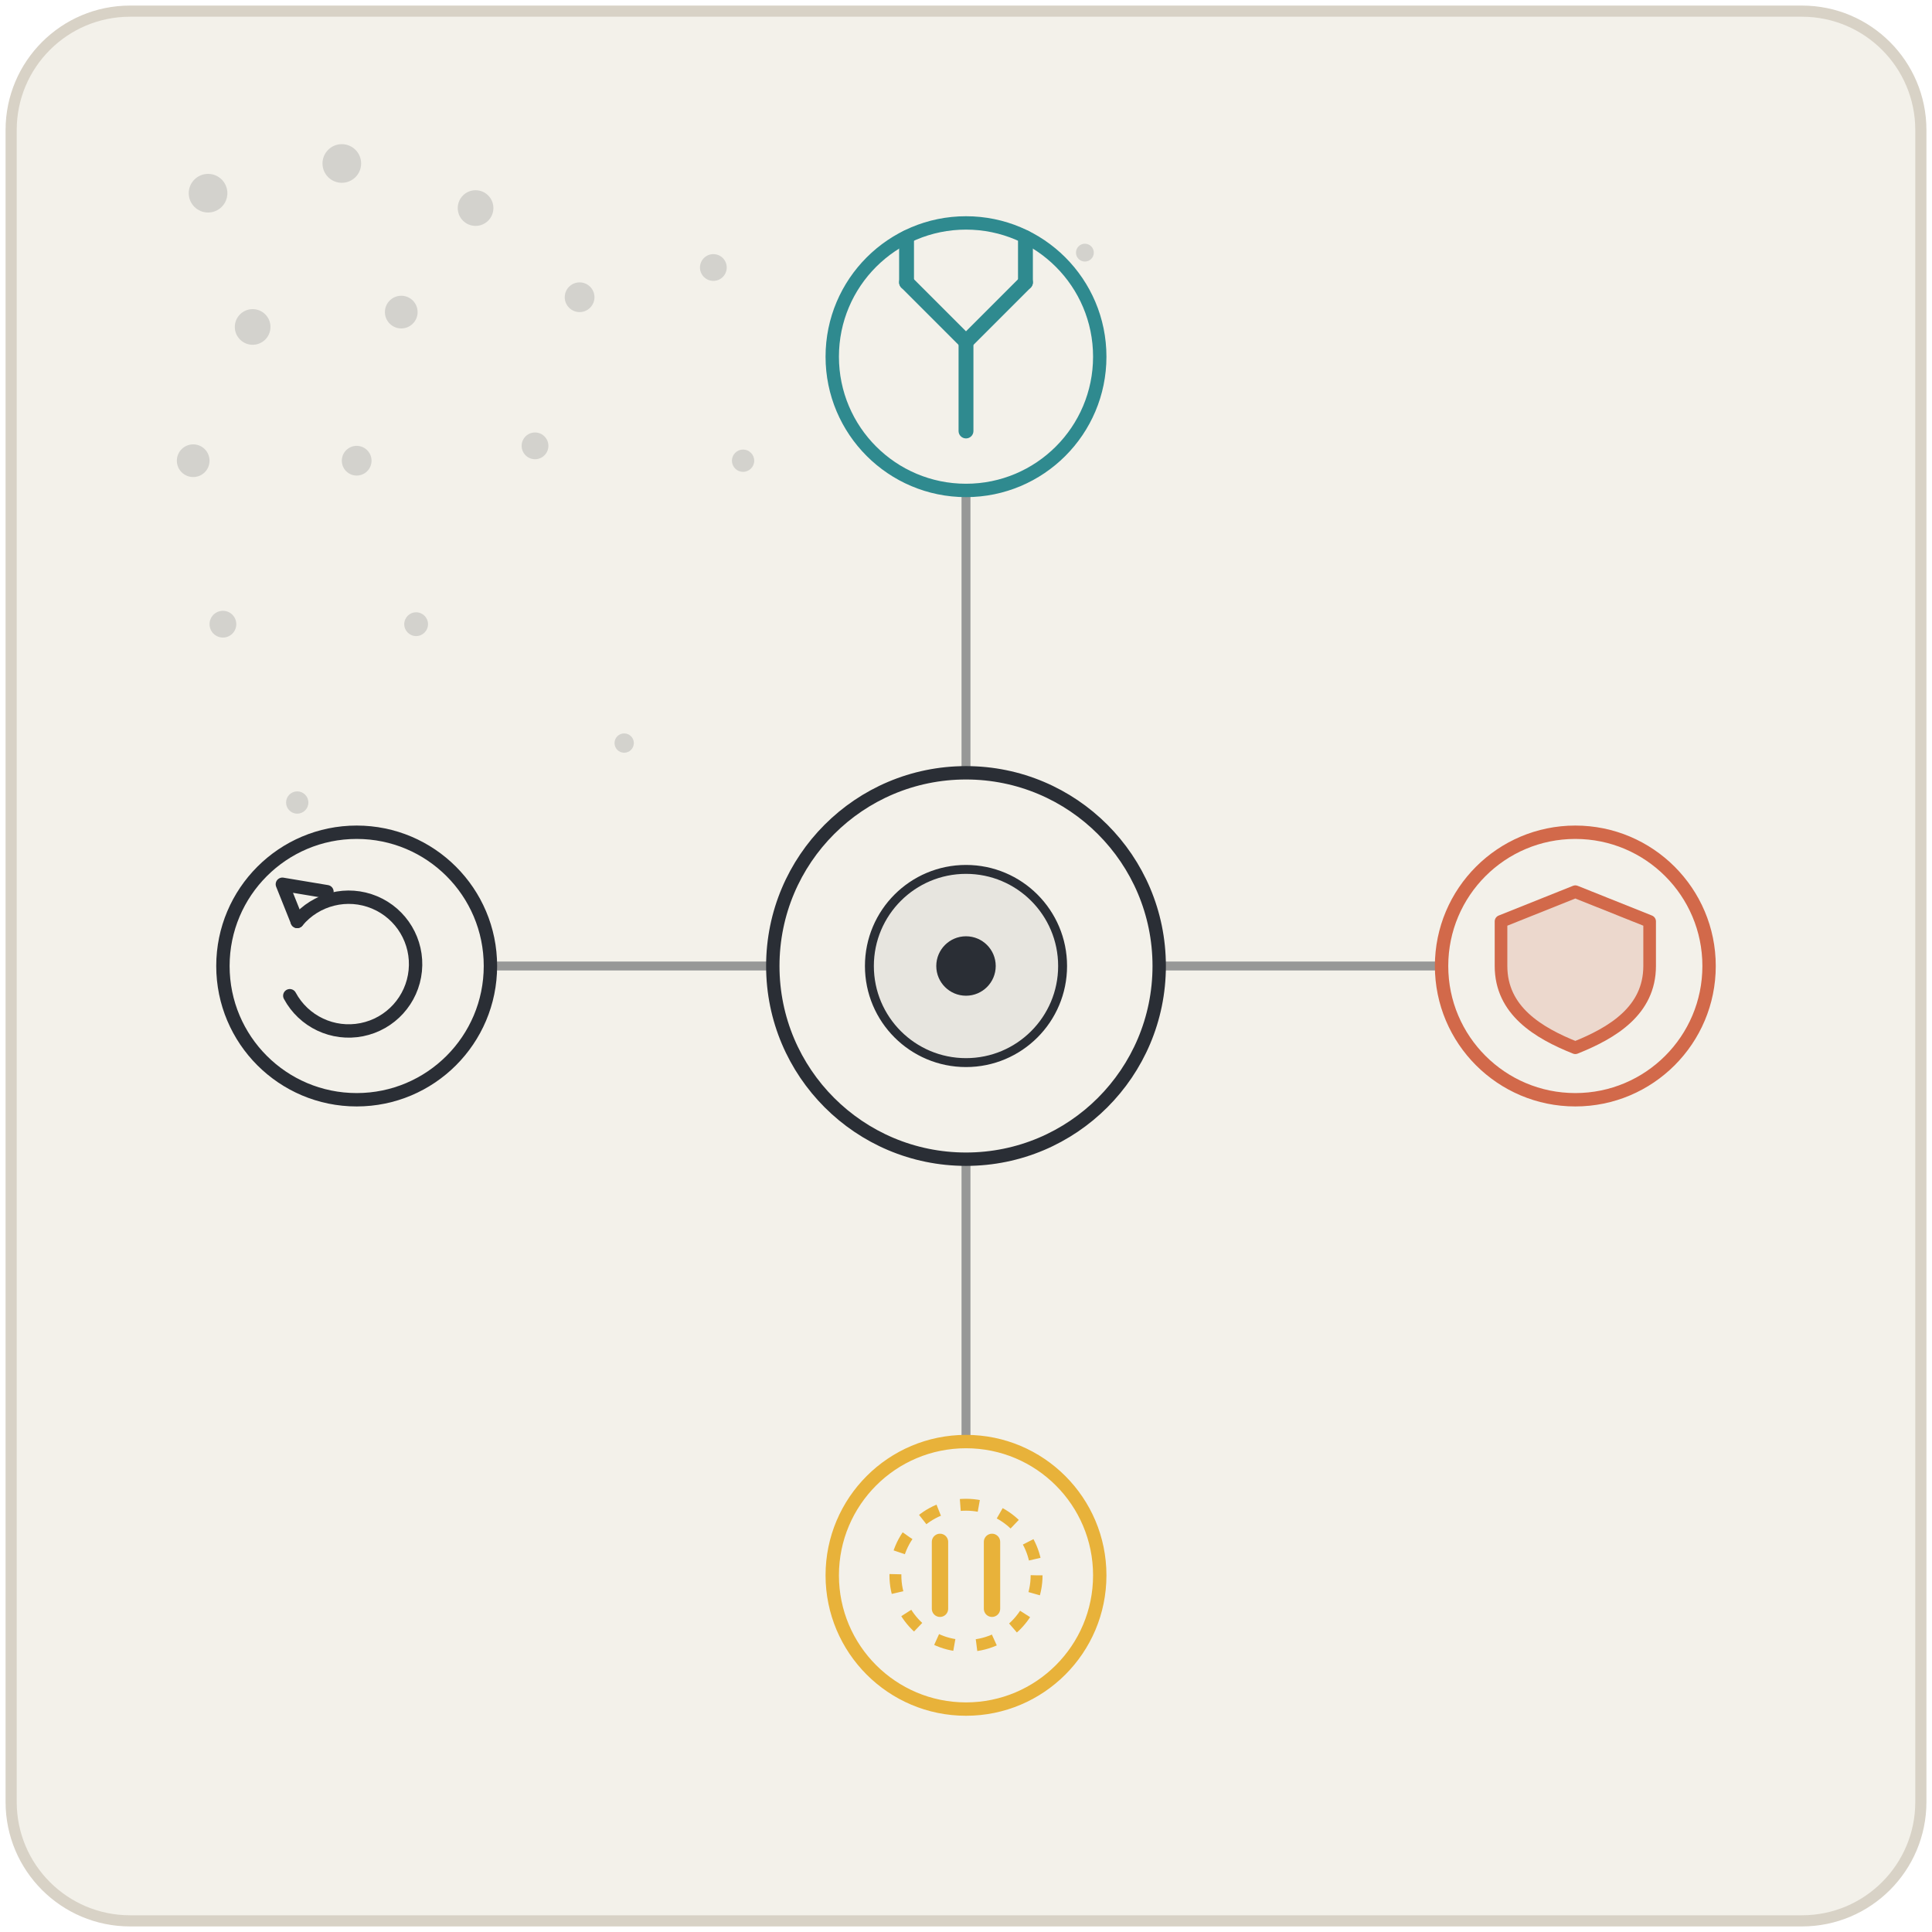
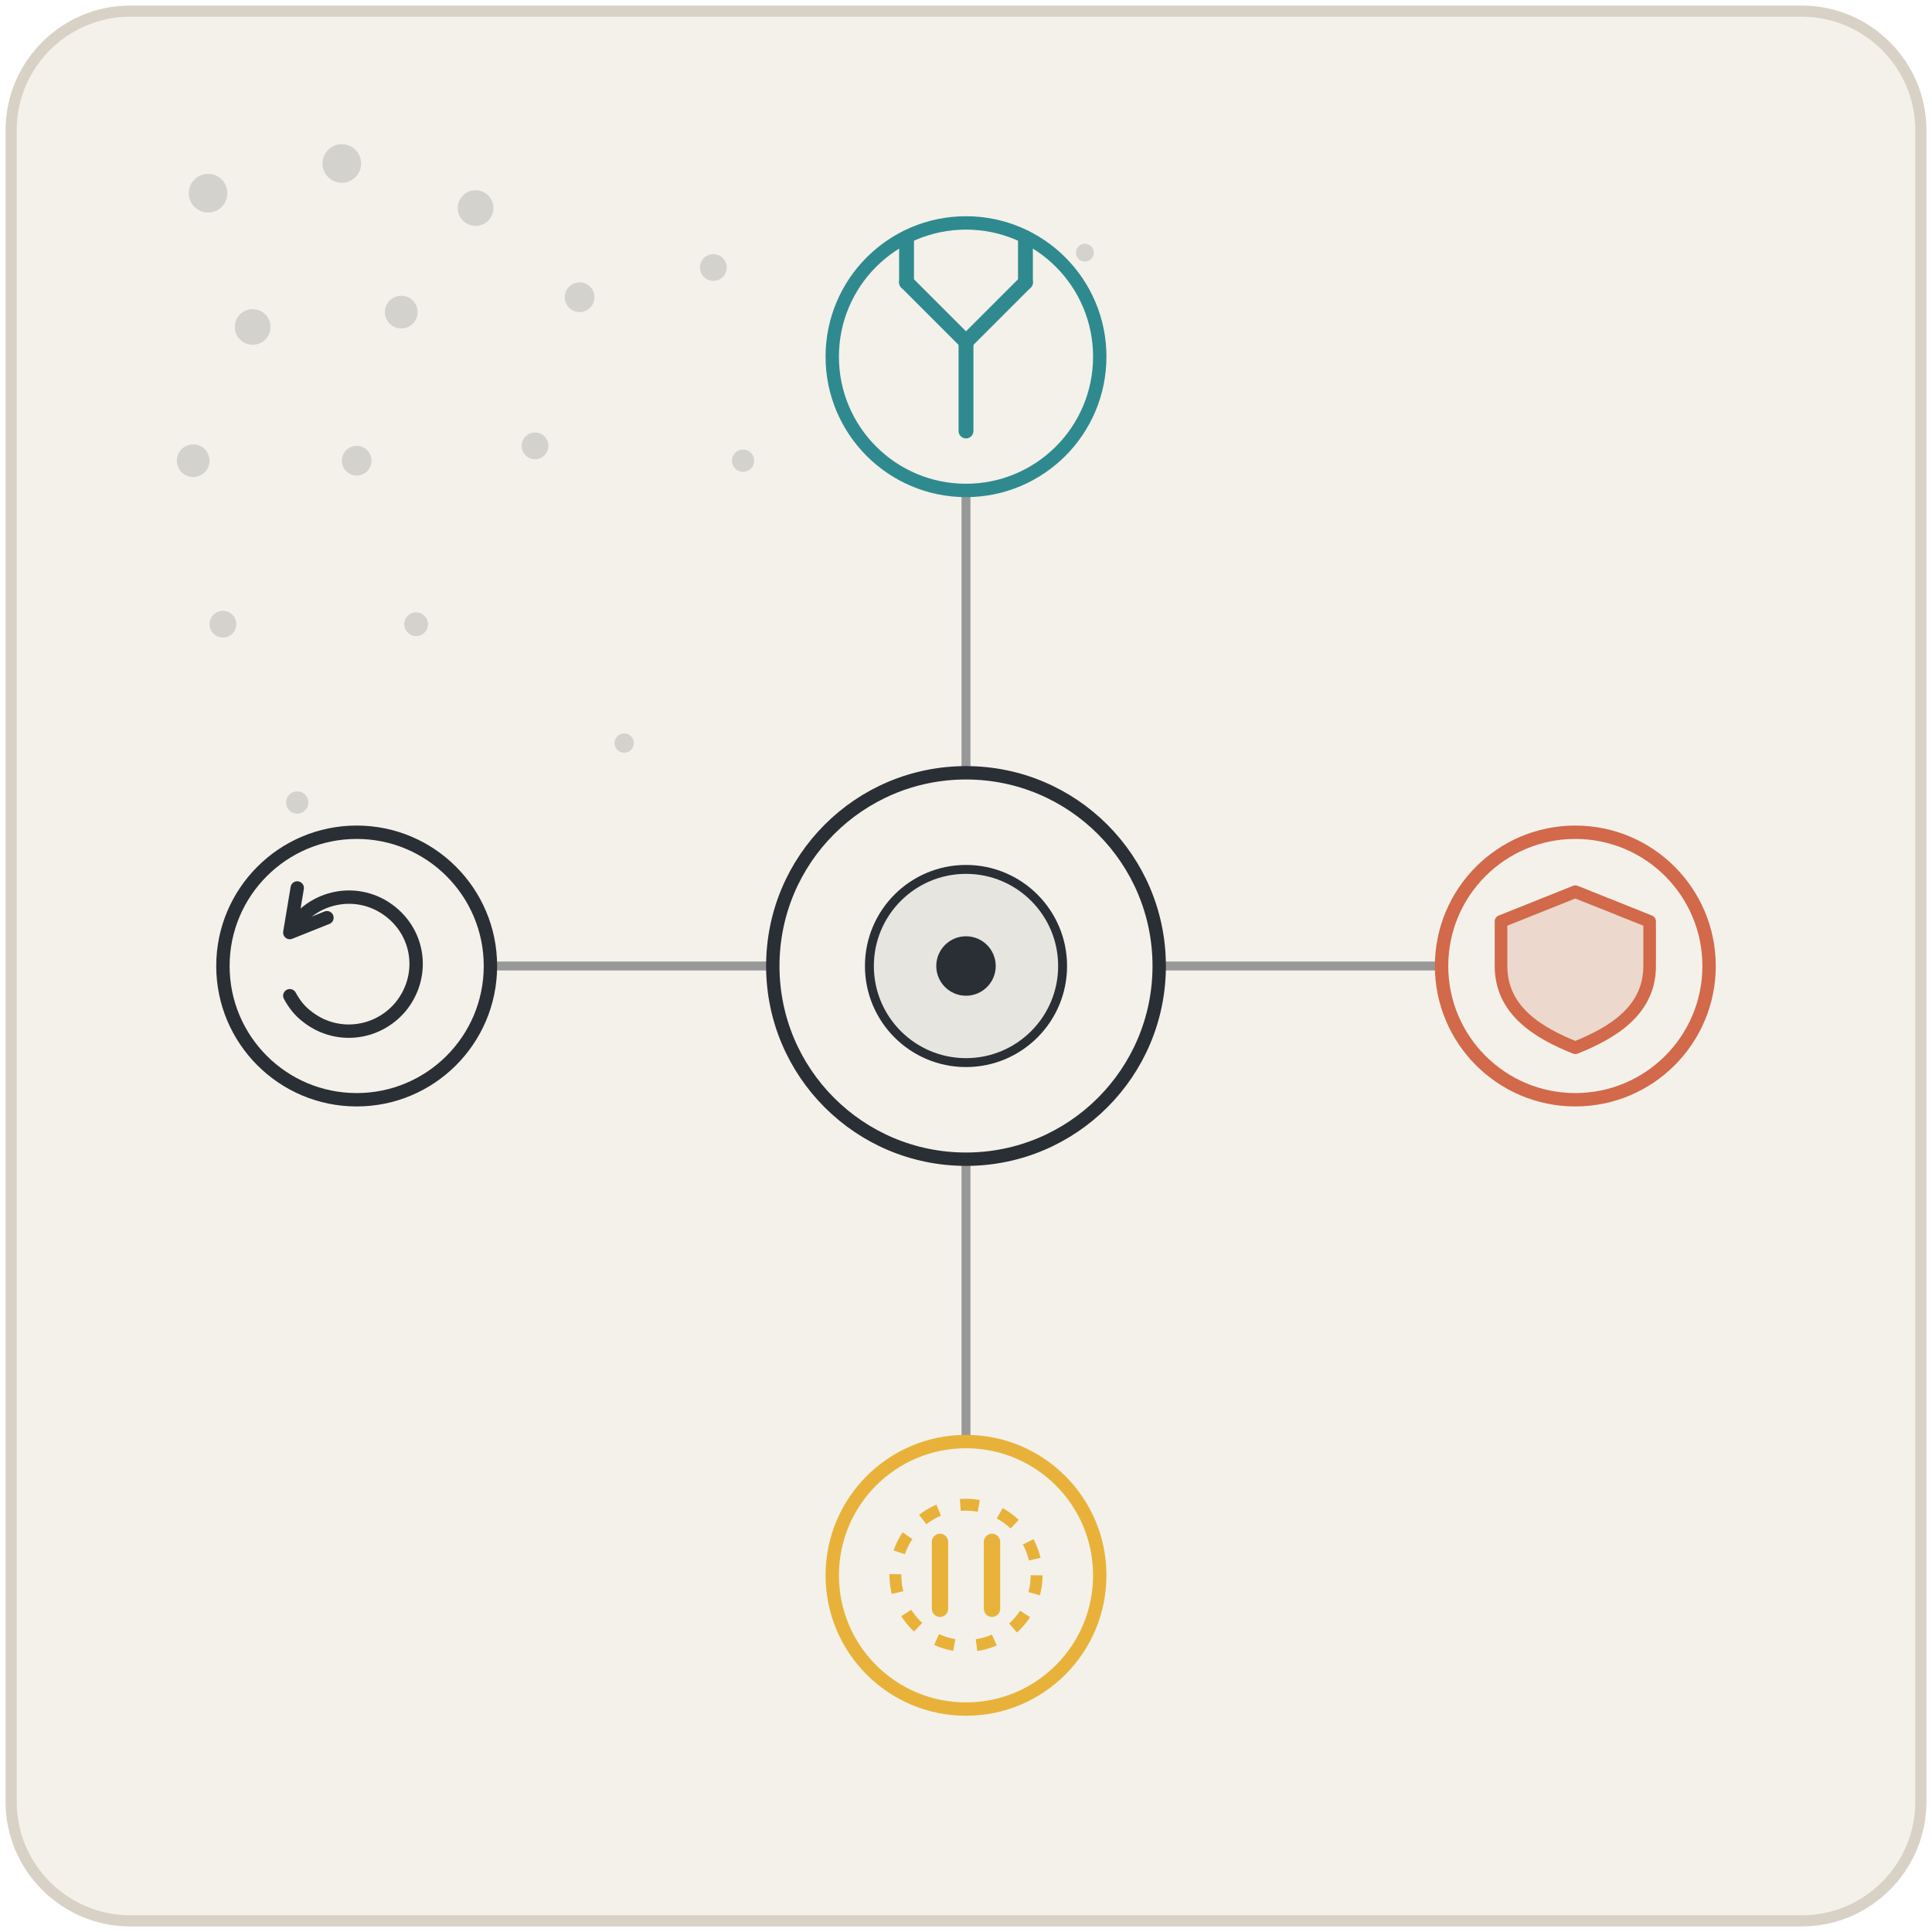
- <svg xmlns="http://www.w3.org/2000/svg" viewBox="0 0 260 260" role="img" aria-label="Cancer cell adaptation: a central cell within a stress gradient, switching between glycolytic, dormant, drug-tolerant and metabolically flexible survival strategies">
-   <rect x="1.5" y="1.5" width="257" height="257" rx="16" fill="#f3f1ea" stroke="#d8d2c6" stroke-width="1.5" />
-   <g fill="#2a2e35" fill-opacity="0.16">
-     <circle cx="28" cy="26" r="2.6" />
-     <circle cx="46" cy="22" r="2.6" />
-     <circle cx="64" cy="28" r="2.4" />
-     <circle cx="34" cy="44" r="2.4" />
-     <circle cx="54" cy="42" r="2.2" />
-     <circle cx="78" cy="40" r="2" />
-     <circle cx="26" cy="62" r="2.2" />
-     <circle cx="48" cy="62" r="2" />
-     <circle cx="72" cy="60" r="1.8" />
-     <circle cx="96" cy="36" r="1.8" />
-     <circle cx="30" cy="84" r="1.8" />
-     <circle cx="56" cy="84" r="1.6" />
-     <circle cx="100" cy="62" r="1.5" />
-     <circle cx="120" cy="40" r="1.4" />
-     <circle cx="40" cy="108" r="1.5" />
-     <circle cx="84" cy="100" r="1.3" />
-     <circle cx="146" cy="34" r="1.2" />
+ <svg xmlns="http://www.w3.org/2000/svg" version="1.1" id="Layer_1" x="0px" y="0px" viewBox="0 0 260 260" style="enable-background:new 0 0 260 260;" xml:space="preserve">
+   <style type="text/css">
+ 	.st0{fill:#F3F1EA;stroke:#D8D2C6;stroke-width:1.5;}
+ 	.st1{fill:#2A2E35;fill-opacity:0.16;}
+ 	.st2{fill:none;stroke:#2A2E35;stroke-width:1.2;stroke-opacity:0.45;}
+ 	.st3{fill:#F3F1EA;stroke:#2A2E35;stroke-width:1.8;}
+ 	.st4{fill:#2A2E35;fill-opacity:6.000000e-02;stroke:#2A2E35;stroke-width:1.2;}
+ 	.st5{fill:#2A2E35;}
+ 	.st6{fill:#F3F1EA;stroke:#2F8A8F;stroke-width:1.8;}
+ 	.st7{fill:none;stroke:#2F8A8F;stroke-width:2;stroke-linecap:round;}
+ 	.st8{fill:#F3F1EA;stroke:#D2694A;stroke-width:1.8;}
+ 	.st9{fill:#D2694A;fill-opacity:0.18;stroke:#D2694A;stroke-width:1.7;stroke-linejoin:round;}
+ 	.st10{fill:#F3F1EA;stroke:#E8B23A;stroke-width:1.8;}
+ 	.st11{fill:none;stroke:#E8B23A;stroke-width:1.6;stroke-dasharray:2.5,3;}
+ 	.st12{fill:none;stroke:#E8B23A;stroke-width:2.2;stroke-linecap:round;}
+ 	.st13{fill:none;stroke:#2A2E35;stroke-width:1.8;stroke-linecap:round;}
+ 	.st14{fill:none;stroke:#2A2E35;stroke-width:1.8;stroke-linecap:round;stroke-linejoin:round;}
+ </style>
+   <path class="st0" d="M17.5,1.5h225c8.8,0,16,7.2,16,16v225c0,8.8-7.2,16-16,16h-225c-8.8,0-16-7.2-16-16v-225  C1.5,8.7,8.7,1.5,17.5,1.5z" />
+   <g>
+     <circle class="st1" cx="28" cy="26" r="2.6" />
+     <circle class="st1" cx="46" cy="22" r="2.6" />
+     <circle class="st1" cx="64" cy="28" r="2.4" />
+     <circle class="st1" cx="34" cy="44" r="2.4" />
+     <circle class="st1" cx="54" cy="42" r="2.2" />
+     <circle class="st1" cx="78" cy="40" r="2" />
+     <circle class="st1" cx="26" cy="62" r="2.2" />
+     <circle class="st1" cx="48" cy="62" r="2" />
+     <circle class="st1" cx="72" cy="60" r="1.8" />
+     <circle class="st1" cx="96" cy="36" r="1.8" />
+     <circle class="st1" cx="30" cy="84" r="1.8" />
+     <circle class="st1" cx="56" cy="84" r="1.6" />
+     <circle class="st1" cx="100" cy="62" r="1.5" />
+     <circle class="st1" cx="120" cy="40" r="1.4" />
+     <circle class="st1" cx="40" cy="108" r="1.5" />
+     <circle class="st1" cx="84" cy="100" r="1.3" />
+     <circle class="st1" cx="146" cy="34" r="1.2" />
  </g>
-   <g fill="none" stroke="#2a2e35" stroke-width="1.2" stroke-opacity="0.45">
-     <line x1="130" y1="130" x2="130" y2="64" />
-     <line x1="130" y1="130" x2="196" y2="130" />
-     <line x1="130" y1="130" x2="130" y2="196" />
-     <line x1="130" y1="130" x2="64" y2="130" />
+   <g>
+     <line class="st2" x1="130" y1="130" x2="130" y2="64" />
+     <line class="st2" x1="130" y1="130" x2="196" y2="130" />
+     <line class="st2" x1="130" y1="130" x2="130" y2="196" />
+     <line class="st2" x1="130" y1="130" x2="64" y2="130" />
  </g>
-   <circle cx="130" cy="130" r="26" fill="#f3f1ea" stroke="#2a2e35" stroke-width="1.8" />
-   <circle cx="130" cy="130" r="13" fill="#2a2e35" fill-opacity="0.06" stroke="#2a2e35" stroke-width="1.2" />
-   <circle cx="130" cy="130" r="4" fill="#2a2e35" />
+   <circle class="st3" cx="130" cy="130" r="26" />
+   <circle class="st4" cx="130" cy="130" r="13" />
+   <circle class="st5" cx="130" cy="130" r="4" />
  <g>
-     <circle cx="130" cy="48" r="18" fill="#f3f1ea" stroke="#2f8a8f" stroke-width="1.8" />
-     <g stroke="#2f8a8f" stroke-width="2" fill="none" stroke-linecap="round">
-       <path d="M130 58 V46" />
-       <path d="M130 46 L122 38 M130 46 L138 38" />
-       <path d="M122 38 V32 M138 38 V32" />
+     <circle class="st6" cx="130" cy="48" r="18" />
+     <g>
+       <path class="st7" d="M130,58V46" />
+       <path class="st7" d="M130,46l-8-8 M130,46l8-8" />
+       <path class="st7" d="M122,38v-6 M138,38v-6" />
    </g>
  </g>
  <g>
-     <circle cx="212" cy="130" r="18" fill="#f3f1ea" stroke="#d2694a" stroke-width="1.8" />
-     <path d="M212 120 l10 4 v6 c0 6 -5 9 -10 11 c-5 -2 -10 -5 -10 -11 v-6 z" fill="#d2694a" fill-opacity="0.18" stroke="#d2694a" stroke-width="1.7" stroke-linejoin="round" />
+     <circle class="st8" cx="212" cy="130" r="18" />
+     <path class="st9" d="M212,120l10,4v6c0,6-5,9-10,11c-5-2-10-5-10-11v-6L212,120z" />
  </g>
  <g>
-     <circle cx="130" cy="212" r="18" fill="#f3f1ea" stroke="#E8B23A" stroke-width="1.8" />
-     <circle cx="130" cy="212" r="9.5" fill="none" stroke="#E8B23A" stroke-width="1.6" stroke-dasharray="2.5 3" />
-     <g stroke="#E8B23A" stroke-width="2.2" stroke-linecap="round">
-       <line x1="126.5" y1="207.5" x2="126.5" y2="216.5" />
-       <line x1="133.5" y1="207.5" x2="133.5" y2="216.5" />
+     <circle class="st10" cx="130" cy="212" r="18" />
+     <circle class="st11" cx="130" cy="212" r="9.5" />
+     <g>
+       <line class="st12" x1="126.5" y1="207.5" x2="126.5" y2="216.5" />
+       <line class="st12" x1="133.5" y1="207.5" x2="133.5" y2="216.5" />
    </g>
  </g>
  <g>
-     <circle cx="48" cy="130" r="18" fill="#f3f1ea" stroke="#2a2e35" stroke-width="1.8" />
-     <path d="M40 124 a9 9 0 1 1 -1 10" fill="none" stroke="#2a2e35" stroke-width="1.8" stroke-linecap="round" />
-     <path d="M40 124 l-2 -5 l6 1" fill="none" stroke="#2a2e35" stroke-width="1.8" stroke-linecap="round" stroke-linejoin="round" />
+     <circle class="st3" cx="48" cy="130" r="18" />
+     <path class="st13" d="M40,124c3.2-3.8,8.8-4.4,12.7-1.2s4.4,8.8,1.2,12.7c-3.2,3.8-8.8,4.4-12.7,1.2c-0.9-0.7-1.6-1.6-2.2-2.7" />
+     <path class="st14" d="M44,123.5l-5,2l1-6" />
  </g>
</svg>
